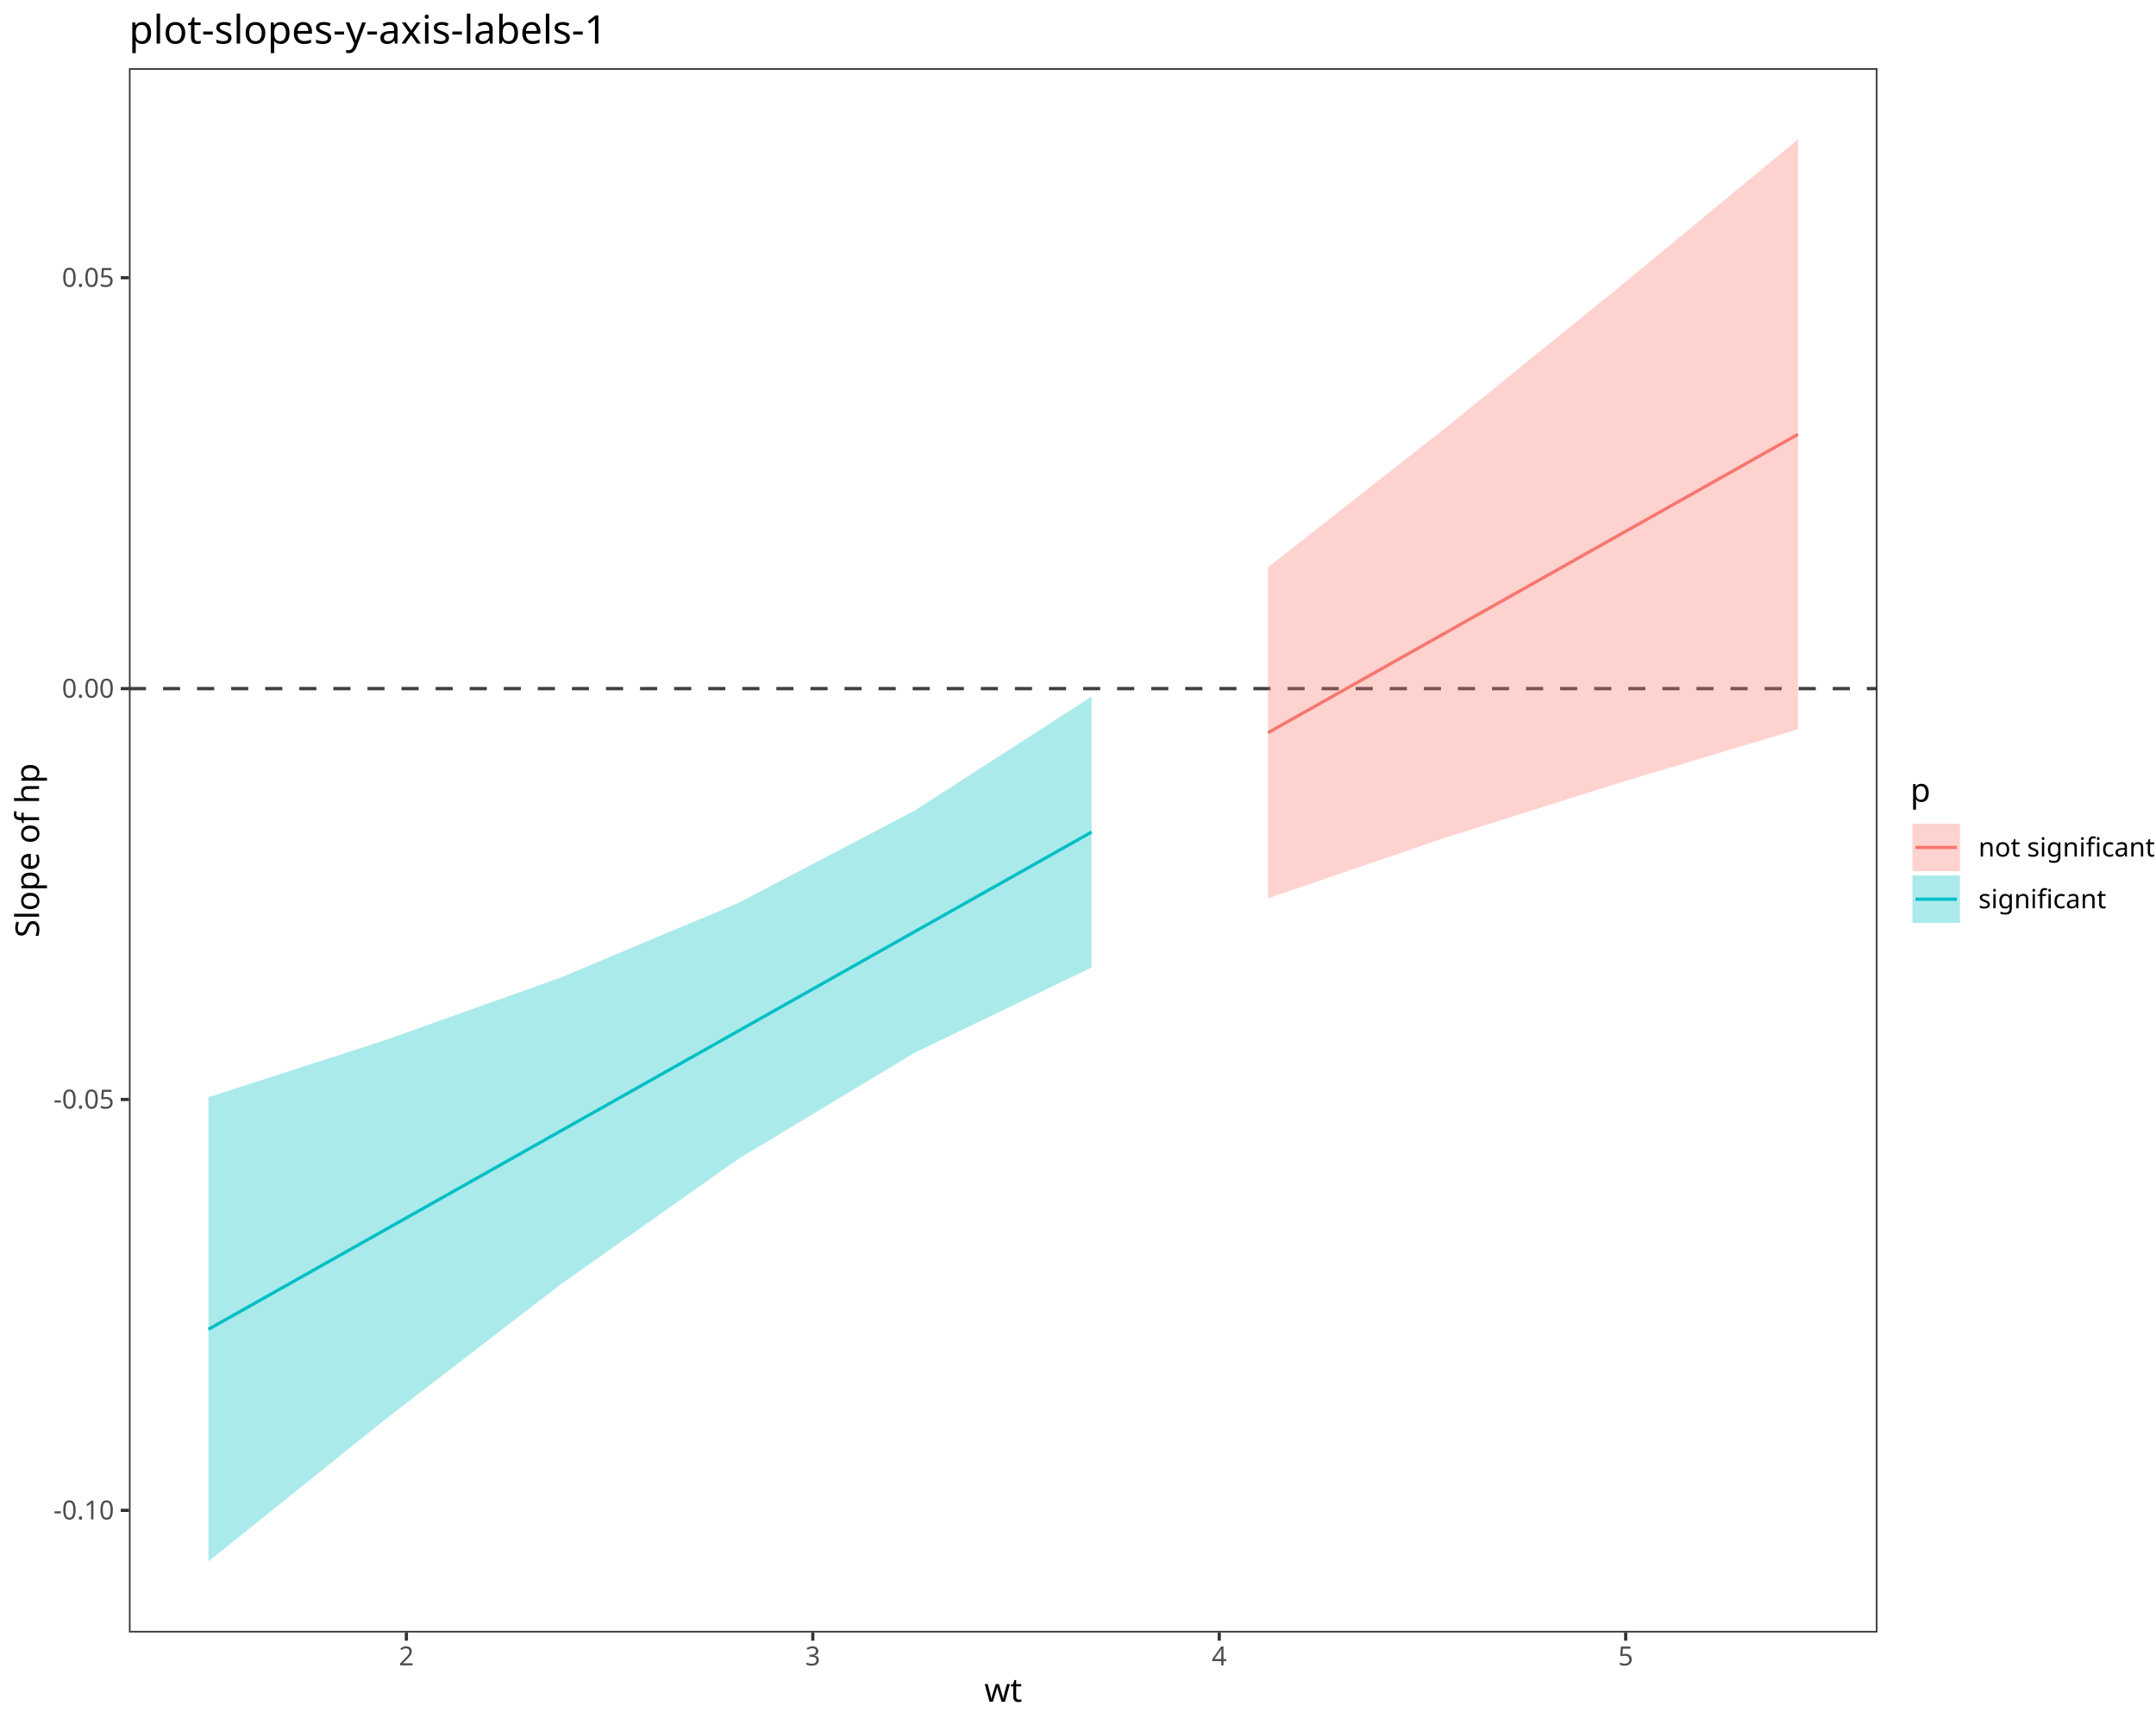
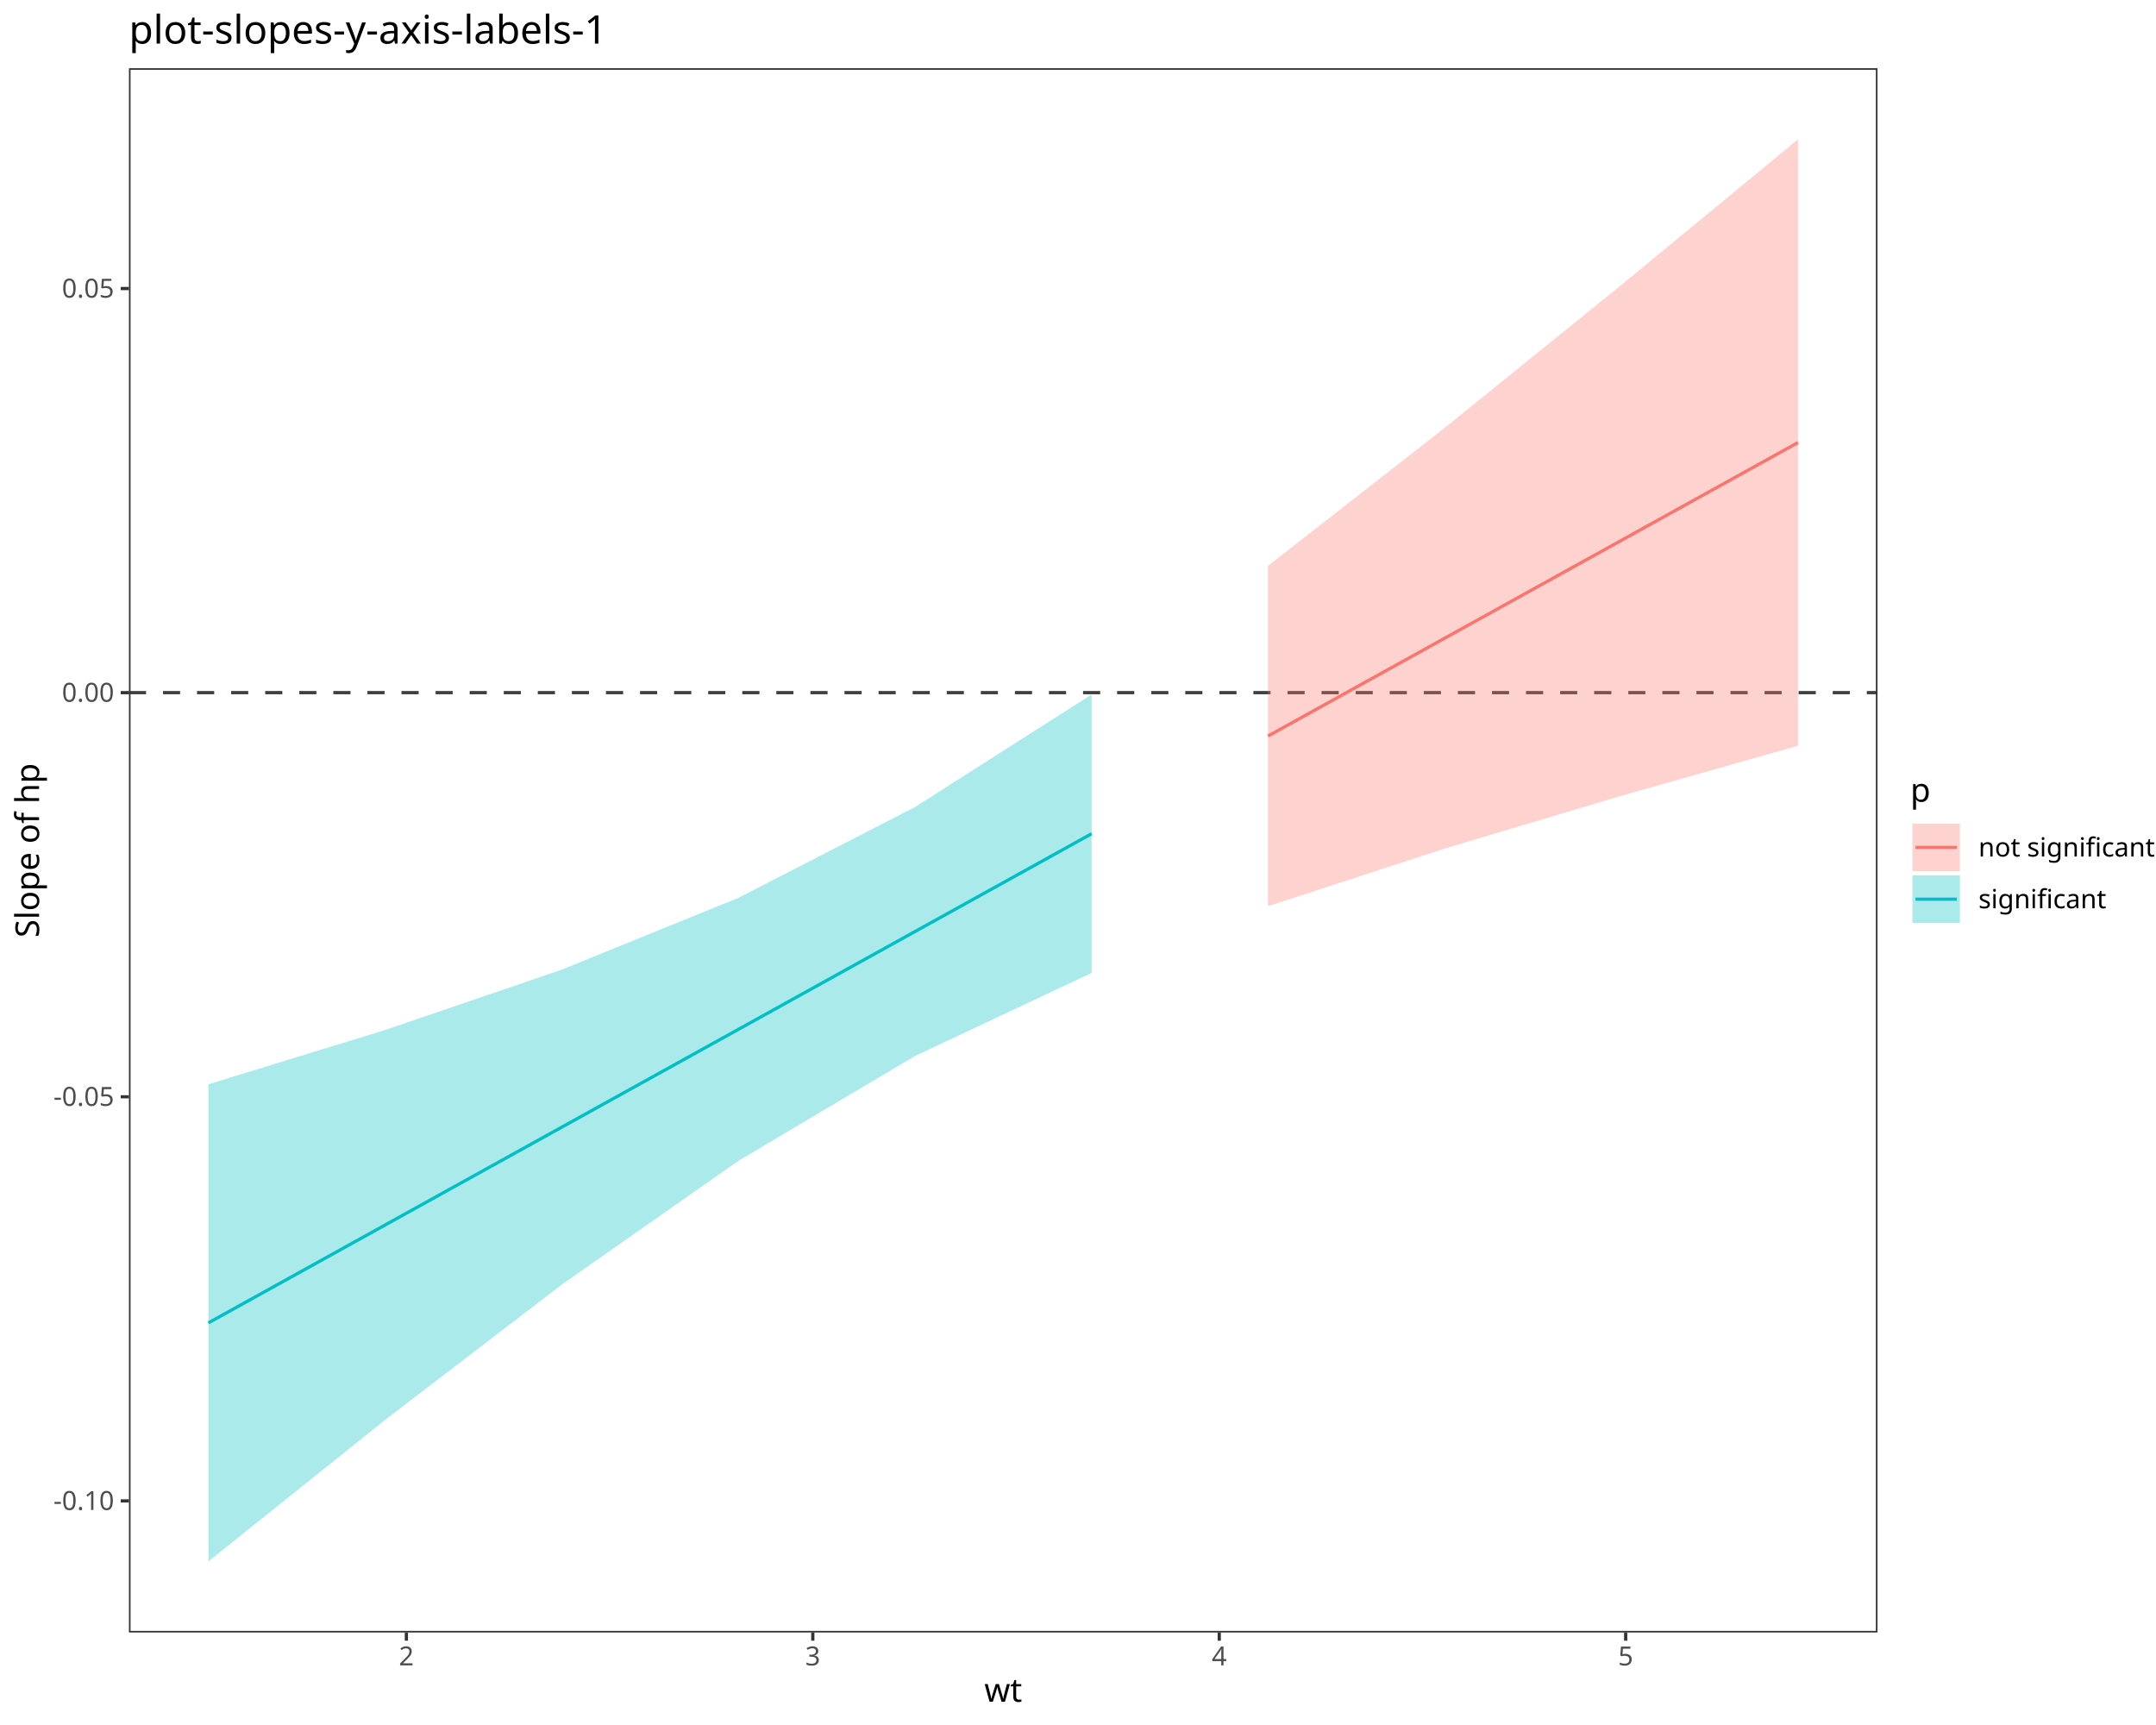
<svg xmlns="http://www.w3.org/2000/svg" class="svglite" data-engine-version="2.0" width="720.00pt" height="576.00pt" viewBox="0 0 720.00 576.00">
  <defs>
    <style type="text/css">
    .svglite line, .svglite polyline, .svglite polygon, .svglite path, .svglite rect, .svglite circle {
      fill: none;
      stroke: #000000;
      stroke-linecap: round;
      stroke-linejoin: round;
      stroke-miterlimit: 10.00;
    }
  </style>
  </defs>
  <rect width="100%" height="100%" style="stroke: none; fill: #FFFFFF;" />
  <defs>
    <clipPath id="cpMC4wMHw3MjAuMDB8MC4wMHw1NzYuMDA=">
      <rect x="0.00" y="0.00" width="720.00" height="576.00" />
    </clipPath>
  </defs>
  <g clip-path="url(#cpMC4wMHw3MjAuMDB8MC4wMHw1NzYuMDA=)">
    <rect x="0.00" y="0.00" width="720.00" height="576.00" style="stroke-width: 1.07; stroke: #FFFFFF; fill: #FFFFFF;" />
  </g>
  <defs>
    <clipPath id="cpNDMuMDZ8NjI2Ljk5fDIyLjc4fDU0NS4xMQ==">
      <rect x="43.06" y="22.78" width="583.93" height="522.33" />
    </clipPath>
  </defs>
  <g clip-path="url(#cpNDMuMDZ8NjI2Ljk5fDIyLjc4fDU0NS4xMQ==)">
    <rect x="43.06" y="22.78" width="583.93" height="522.33" style="stroke-width: 1.07; stroke: none; fill: #FFFFFF;" />
-     <line x1="43.06" y1="229.94" x2="626.99" y2="229.94" style="stroke-width: 1.07; stroke: #000000; stroke-opacity: 0.50; stroke-dasharray: 5.69,5.69; stroke-linecap: butt;" />
-     <line x1="43.06" y1="229.94" x2="626.99" y2="229.94" style="stroke-width: 1.07; stroke: #000000; stroke-opacity: 0.50; stroke-dasharray: 5.69,5.69; stroke-linecap: butt;" />
-     <polygon points="69.61,366.38 128.65,347.31 187.55,326.30 246.60,301.50 305.50,270.63 364.55,232.60 364.55,323.06 305.50,351.50 246.60,386.96 187.55,428.64 128.65,473.96 69.61,521.37 " style="stroke-width: 0.00; stroke: none; stroke-linecap: butt; fill: #00BFC4; fill-opacity: 0.33;" />
-     <polyline points="69.61,366.38 128.65,347.31 187.55,326.30 246.60,301.50 305.50,270.63 364.55,232.60 " style="stroke-width: 1.07; stroke: none; stroke-linecap: butt;" />
-     <polyline points="364.55,323.06 305.50,351.50 246.60,386.96 187.55,428.64 128.65,473.96 69.61,521.37 " style="stroke-width: 1.07; stroke: none; stroke-linecap: butt;" />
-     <polygon points="423.45,189.39 482.50,143.08 541.40,95.31 600.45,46.53 600.45,243.52 541.40,261.21 482.50,279.77 423.45,299.94 " style="stroke-width: 0.00; stroke: none; stroke-linecap: butt; fill: #F8766D; fill-opacity: 0.33;" />
-     <polyline points="423.45,189.39 482.50,143.08 541.40,95.31 600.45,46.53 " style="stroke-width: 1.07; stroke: none; stroke-linecap: butt;" />
-     <polyline points="600.45,243.52 541.40,261.21 482.50,279.77 423.45,299.94 " style="stroke-width: 1.07; stroke: none; stroke-linecap: butt;" />
-     <polyline points="69.61,443.87 128.65,410.63 187.55,377.47 246.60,344.23 305.50,311.07 364.55,277.83 " style="stroke-width: 1.07; stroke: #00BFC4; stroke-linecap: butt;" />
-     <polyline points="423.45,244.66 482.50,211.42 541.40,178.26 600.45,145.02 " style="stroke-width: 1.07; stroke: #F8766D; stroke-linecap: butt;" />
+     <line x1="43.06" y1="231.29" x2="626.99" y2="231.29" style="stroke-width: 1.07; stroke: #000000; stroke-opacity: 0.50; stroke-dasharray: 5.69,5.69; stroke-linecap: butt;" />
+     <line x1="43.06" y1="231.29" x2="626.99" y2="231.29" style="stroke-width: 1.07; stroke: #000000; stroke-opacity: 0.50; stroke-dasharray: 5.69,5.69; stroke-linecap: butt;" />
+     <polygon points="69.61,362.05 128.65,343.92 187.55,323.80 246.60,299.79 305.50,269.52 364.55,231.90 364.55,324.89 305.50,352.65 246.60,387.62 187.55,429.00 128.65,474.11 69.61,521.37 " style="stroke-width: 0.00; stroke: none; stroke-linecap: butt; fill: #00BFC4; fill-opacity: 0.33;" />
+     <polyline points="69.61,362.05 128.65,343.92 187.55,323.80 246.60,299.79 305.50,269.52 364.55,231.90 " style="stroke-width: 1.07; stroke: none; stroke-linecap: butt;" />
+     <polyline points="364.55,324.89 305.50,352.65 246.60,387.62 187.55,429.00 128.65,474.11 69.61,521.37 " style="stroke-width: 1.07; stroke: none; stroke-linecap: butt;" />
+     <polygon points="423.45,188.96 482.50,142.83 541.40,95.20 600.45,46.53 600.45,249.02 541.40,265.74 482.50,283.34 423.45,302.59 " style="stroke-width: 0.00; stroke: none; stroke-linecap: butt; fill: #F8766D; fill-opacity: 0.33;" />
+     <polyline points="423.45,188.96 482.50,142.83 541.40,95.20 600.45,46.53 " style="stroke-width: 1.07; stroke: none; stroke-linecap: butt;" />
+     <polyline points="600.45,249.02 541.40,265.74 482.50,283.34 423.45,302.59 " style="stroke-width: 1.07; stroke: none; stroke-linecap: butt;" />
+     <polyline points="69.61,441.71 128.65,409.02 187.55,376.40 246.60,343.71 305.50,311.09 364.55,278.39 " style="stroke-width: 1.07; stroke: #00BFC4; stroke-linecap: butt;" />
+     <polyline points="423.45,245.78 482.50,213.08 541.40,180.47 600.45,147.77 " style="stroke-width: 1.07; stroke: #F8766D; stroke-linecap: butt;" />
    <rect x="43.06" y="22.78" width="583.93" height="522.33" style="stroke-width: 1.07; stroke: #333333;" />
  </g>
  <g clip-path="url(#cpMC4wMHw3MjAuMDB8MC4wMHw1NzYuMDA=)">
-     <text x="38.13" y="507.36" text-anchor="end" style="font-size: 8.80px; fill: #4D4D4D; font-family: sans;" textLength="20.06px" lengthAdjust="spacingAndGlyphs">-0.10</text>
-     <text x="38.13" y="370.16" text-anchor="end" style="font-size: 8.80px; fill: #4D4D4D; font-family: sans;" textLength="20.06px" lengthAdjust="spacingAndGlyphs">-0.05</text>
-     <text x="38.13" y="232.96" text-anchor="end" style="font-size: 8.80px; fill: #4D4D4D; font-family: sans;" textLength="17.13px" lengthAdjust="spacingAndGlyphs">0.00</text>
-     <text x="38.13" y="95.77" text-anchor="end" style="font-size: 8.80px; fill: #4D4D4D; font-family: sans;" textLength="17.13px" lengthAdjust="spacingAndGlyphs">0.05</text>
-     <polyline points="40.32,504.33 43.06,504.33 " style="stroke-width: 1.07; stroke: #333333; stroke-linecap: butt;" />
-     <polyline points="40.32,367.13 43.06,367.13 " style="stroke-width: 1.07; stroke: #333333; stroke-linecap: butt;" />
-     <polyline points="40.32,229.94 43.06,229.94 " style="stroke-width: 1.07; stroke: #333333; stroke-linecap: butt;" />
-     <polyline points="40.32,92.74 43.06,92.74 " style="stroke-width: 1.07; stroke: #333333; stroke-linecap: butt;" />
+     <text x="38.13" y="504.20" text-anchor="end" style="font-size: 8.80px; fill: #4D4D4D; font-family: sans;" textLength="20.06px" lengthAdjust="spacingAndGlyphs">-0.10</text>
+     <text x="38.13" y="369.26" text-anchor="end" style="font-size: 8.80px; fill: #4D4D4D; font-family: sans;" textLength="20.06px" lengthAdjust="spacingAndGlyphs">-0.05</text>
+     <text x="38.13" y="234.32" text-anchor="end" style="font-size: 8.80px; fill: #4D4D4D; font-family: sans;" textLength="17.13px" lengthAdjust="spacingAndGlyphs">0.00</text>
+     <text x="38.13" y="99.38" text-anchor="end" style="font-size: 8.80px; fill: #4D4D4D; font-family: sans;" textLength="17.13px" lengthAdjust="spacingAndGlyphs">0.05</text>
+     <polyline points="40.32,501.17 43.06,501.17 " style="stroke-width: 1.07; stroke: #333333; stroke-linecap: butt;" />
+     <polyline points="40.32,366.23 43.06,366.23 " style="stroke-width: 1.07; stroke: #333333; stroke-linecap: butt;" />
+     <polyline points="40.32,231.29 43.06,231.29 " style="stroke-width: 1.07; stroke: #333333; stroke-linecap: butt;" />
+     <polyline points="40.32,96.35 43.06,96.35 " style="stroke-width: 1.07; stroke: #333333; stroke-linecap: butt;" />
    <polyline points="135.71,547.85 135.71,545.11 " style="stroke-width: 1.07; stroke: #333333; stroke-linecap: butt;" />
    <polyline points="271.44,547.85 271.44,545.11 " style="stroke-width: 1.07; stroke: #333333; stroke-linecap: butt;" />
    <polyline points="407.17,547.85 407.17,545.11 " style="stroke-width: 1.07; stroke: #333333; stroke-linecap: butt;" />
    <polyline points="542.90,547.85 542.90,545.11 " style="stroke-width: 1.07; stroke: #333333; stroke-linecap: butt;" />
    <text x="135.71" y="556.10" text-anchor="middle" style="font-size: 8.80px; fill: #4D4D4D; font-family: sans;" textLength="4.89px" lengthAdjust="spacingAndGlyphs">2</text>
    <text x="271.44" y="556.10" text-anchor="middle" style="font-size: 8.80px; fill: #4D4D4D; font-family: sans;" textLength="4.89px" lengthAdjust="spacingAndGlyphs">3</text>
    <text x="407.17" y="556.10" text-anchor="middle" style="font-size: 8.80px; fill: #4D4D4D; font-family: sans;" textLength="4.89px" lengthAdjust="spacingAndGlyphs">4</text>
    <text x="542.90" y="556.10" text-anchor="middle" style="font-size: 8.80px; fill: #4D4D4D; font-family: sans;" textLength="4.89px" lengthAdjust="spacingAndGlyphs">5</text>
    <text x="335.03" y="568.24" text-anchor="middle" style="font-size: 11.00px; font-family: sans;" textLength="11.00px" lengthAdjust="spacingAndGlyphs">wt</text>
    <text transform="translate(13.05,283.95) rotate(-90)" text-anchor="middle" style="font-size: 11.00px; font-family: sans;" textLength="55.66px" lengthAdjust="spacingAndGlyphs">Slope of hp</text>
    <rect x="637.95" y="259.00" width="76.57" height="49.89" style="stroke-width: 1.07; stroke: none; fill: #FFFFFF;" />
    <text x="637.95" y="267.71" style="font-size: 11.00px; font-family: sans;" textLength="6.12px" lengthAdjust="spacingAndGlyphs">p</text>
    <rect x="637.95" y="274.33" width="17.28" height="17.28" style="stroke-width: 1.07; stroke: none; fill: #FFFFFF;" />
    <rect x="638.66" y="275.04" width="15.86" height="15.86" style="stroke-width: 1.07; stroke: none; stroke-linecap: butt; stroke-linejoin: miter; fill: #F8766D; fill-opacity: 0.33;" />
    <line x1="639.68" y1="282.97" x2="653.50" y2="282.97" style="stroke-width: 1.07; stroke: #F8766D; stroke-linecap: butt;" />
    <rect x="637.95" y="291.61" width="17.28" height="17.28" style="stroke-width: 1.07; stroke: none; fill: #FFFFFF;" />
    <rect x="638.66" y="292.32" width="15.86" height="15.86" style="stroke-width: 1.07; stroke: none; stroke-linecap: butt; stroke-linejoin: miter; fill: #00BFC4; fill-opacity: 0.33;" />
    <line x1="639.68" y1="300.25" x2="653.50" y2="300.25" style="stroke-width: 1.07; stroke: #00BFC4; stroke-linecap: butt;" />
    <text x="660.71" y="286.00" style="font-size: 8.80px; font-family: sans;" textLength="53.81px" lengthAdjust="spacingAndGlyphs">not significant</text>
    <text x="660.71" y="303.28" style="font-size: 8.80px; font-family: sans;" textLength="39.14px" lengthAdjust="spacingAndGlyphs">significant</text>
    <text x="43.06" y="14.56" style="font-size: 13.20px; font-family: sans;" textLength="153.35px" lengthAdjust="spacingAndGlyphs">plot-slopes-y-axis-labels-1</text>
  </g>
</svg>
